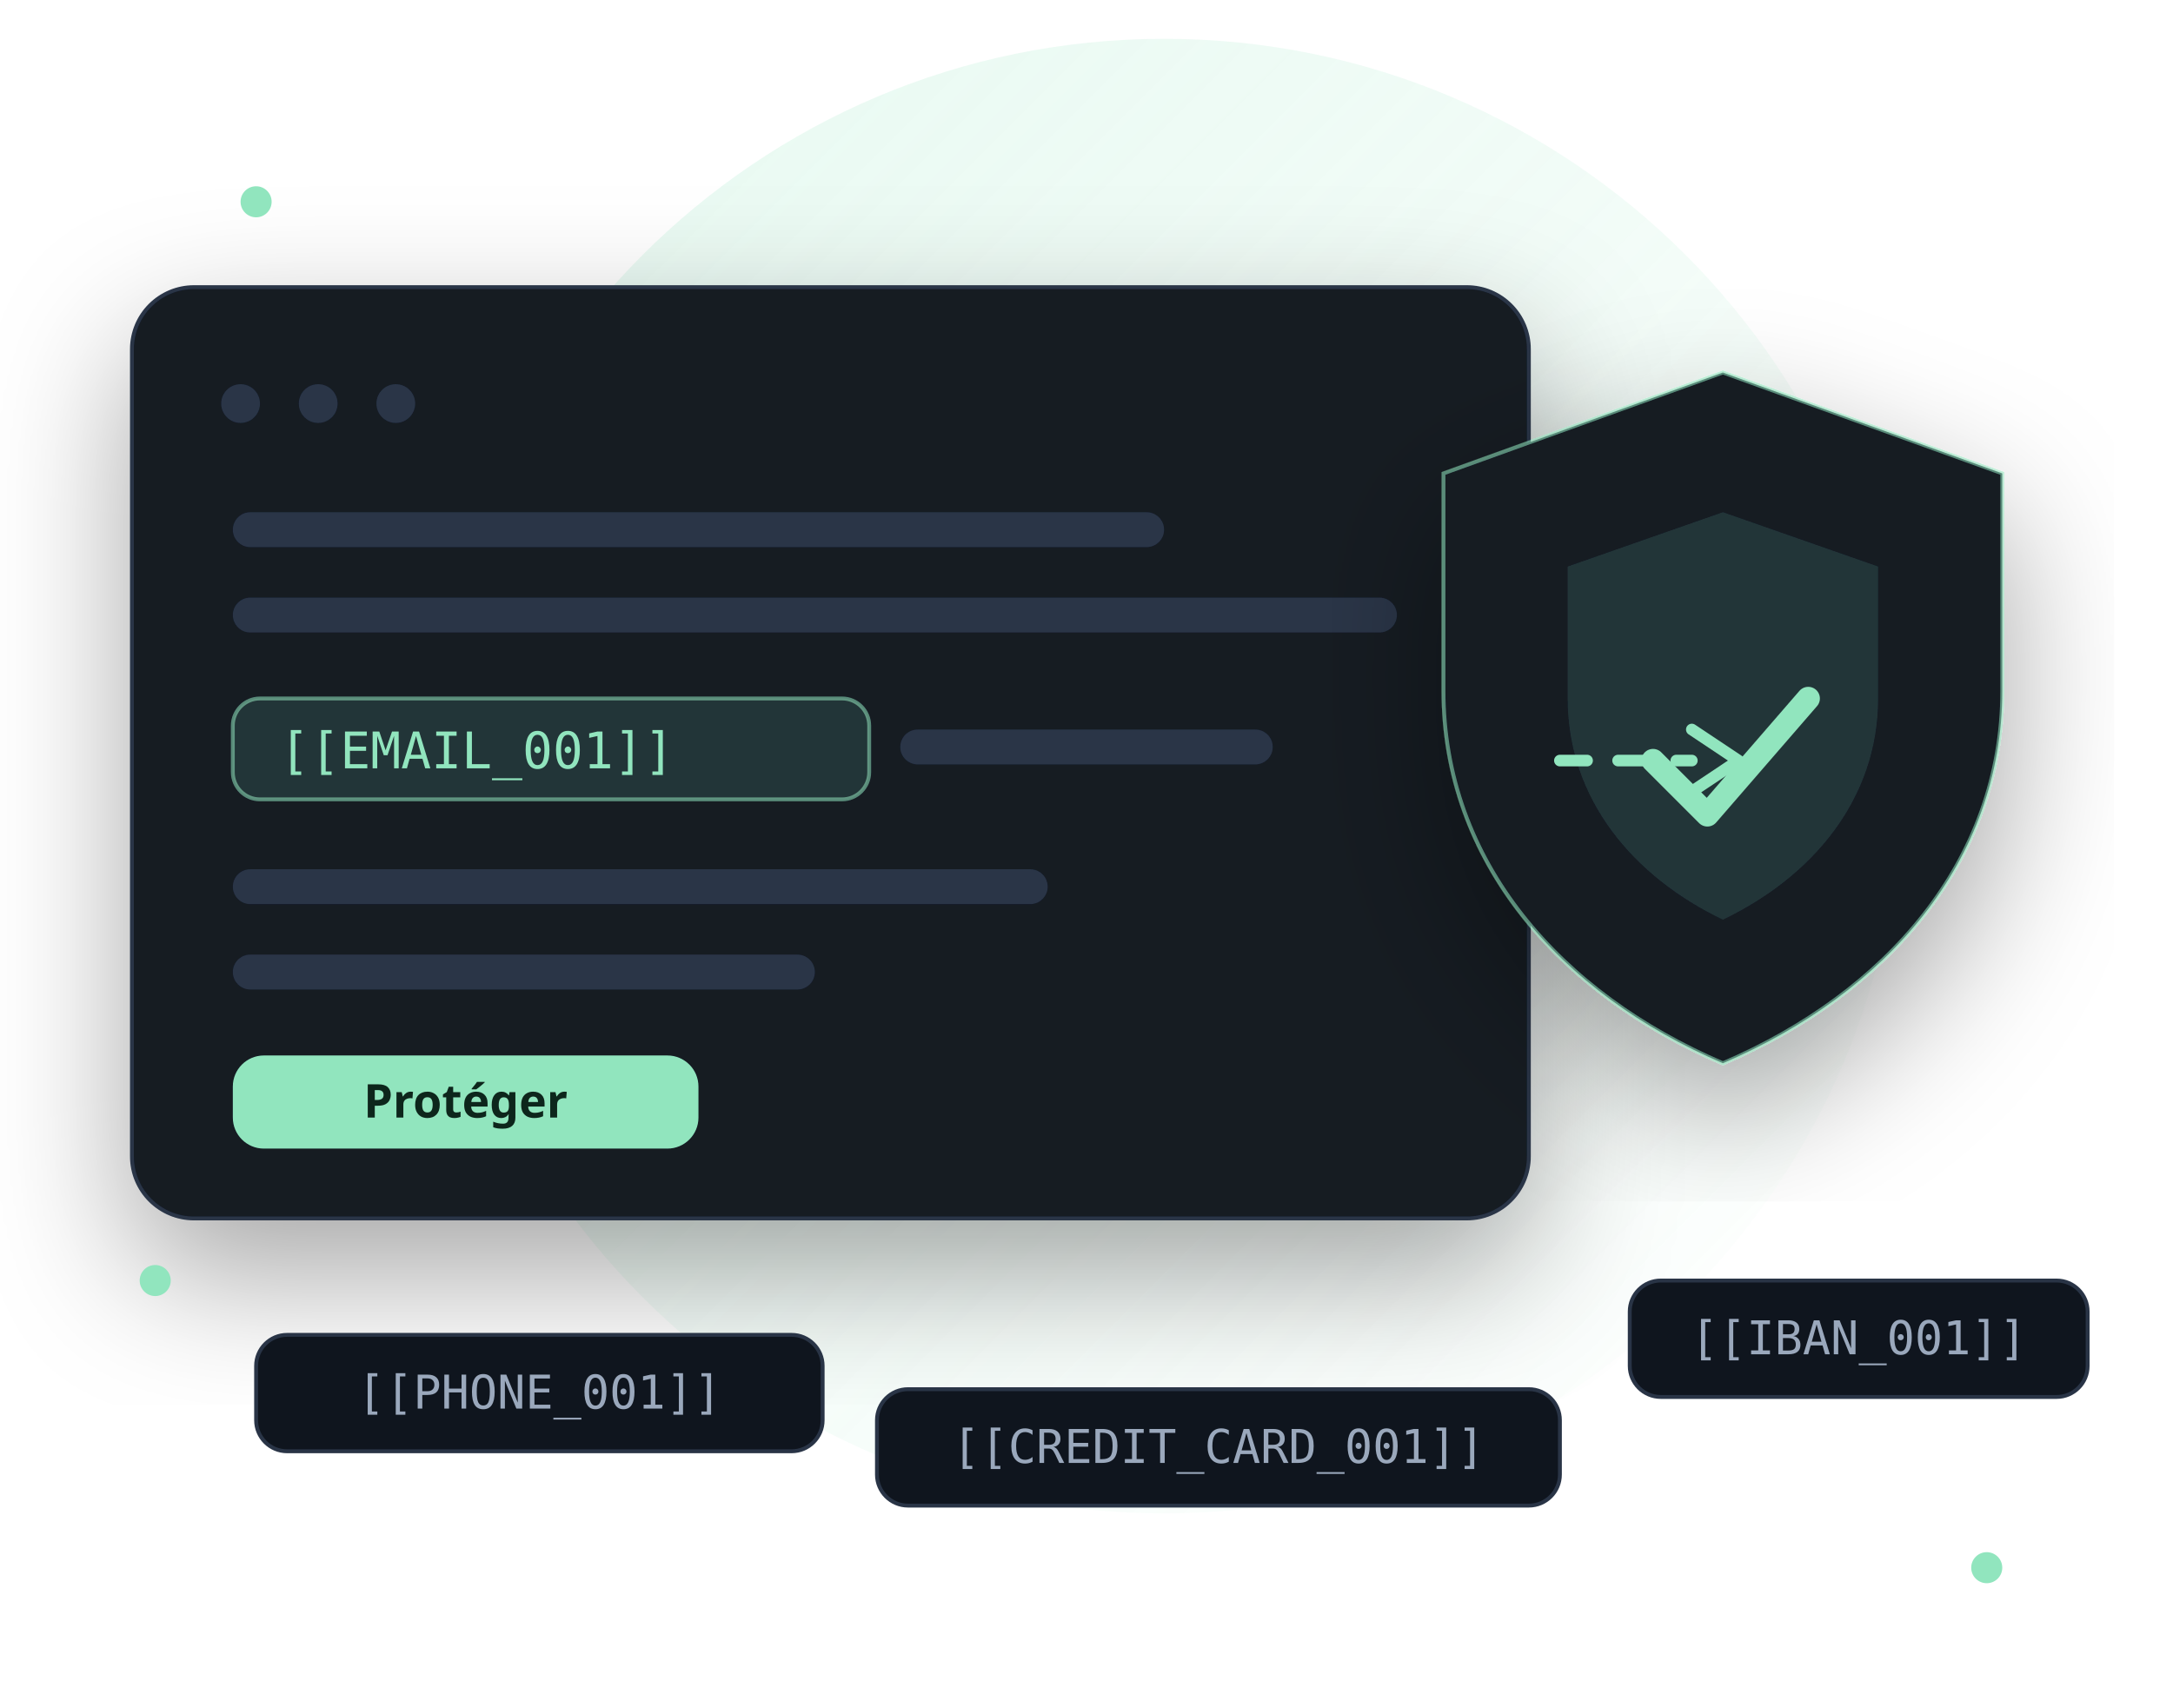
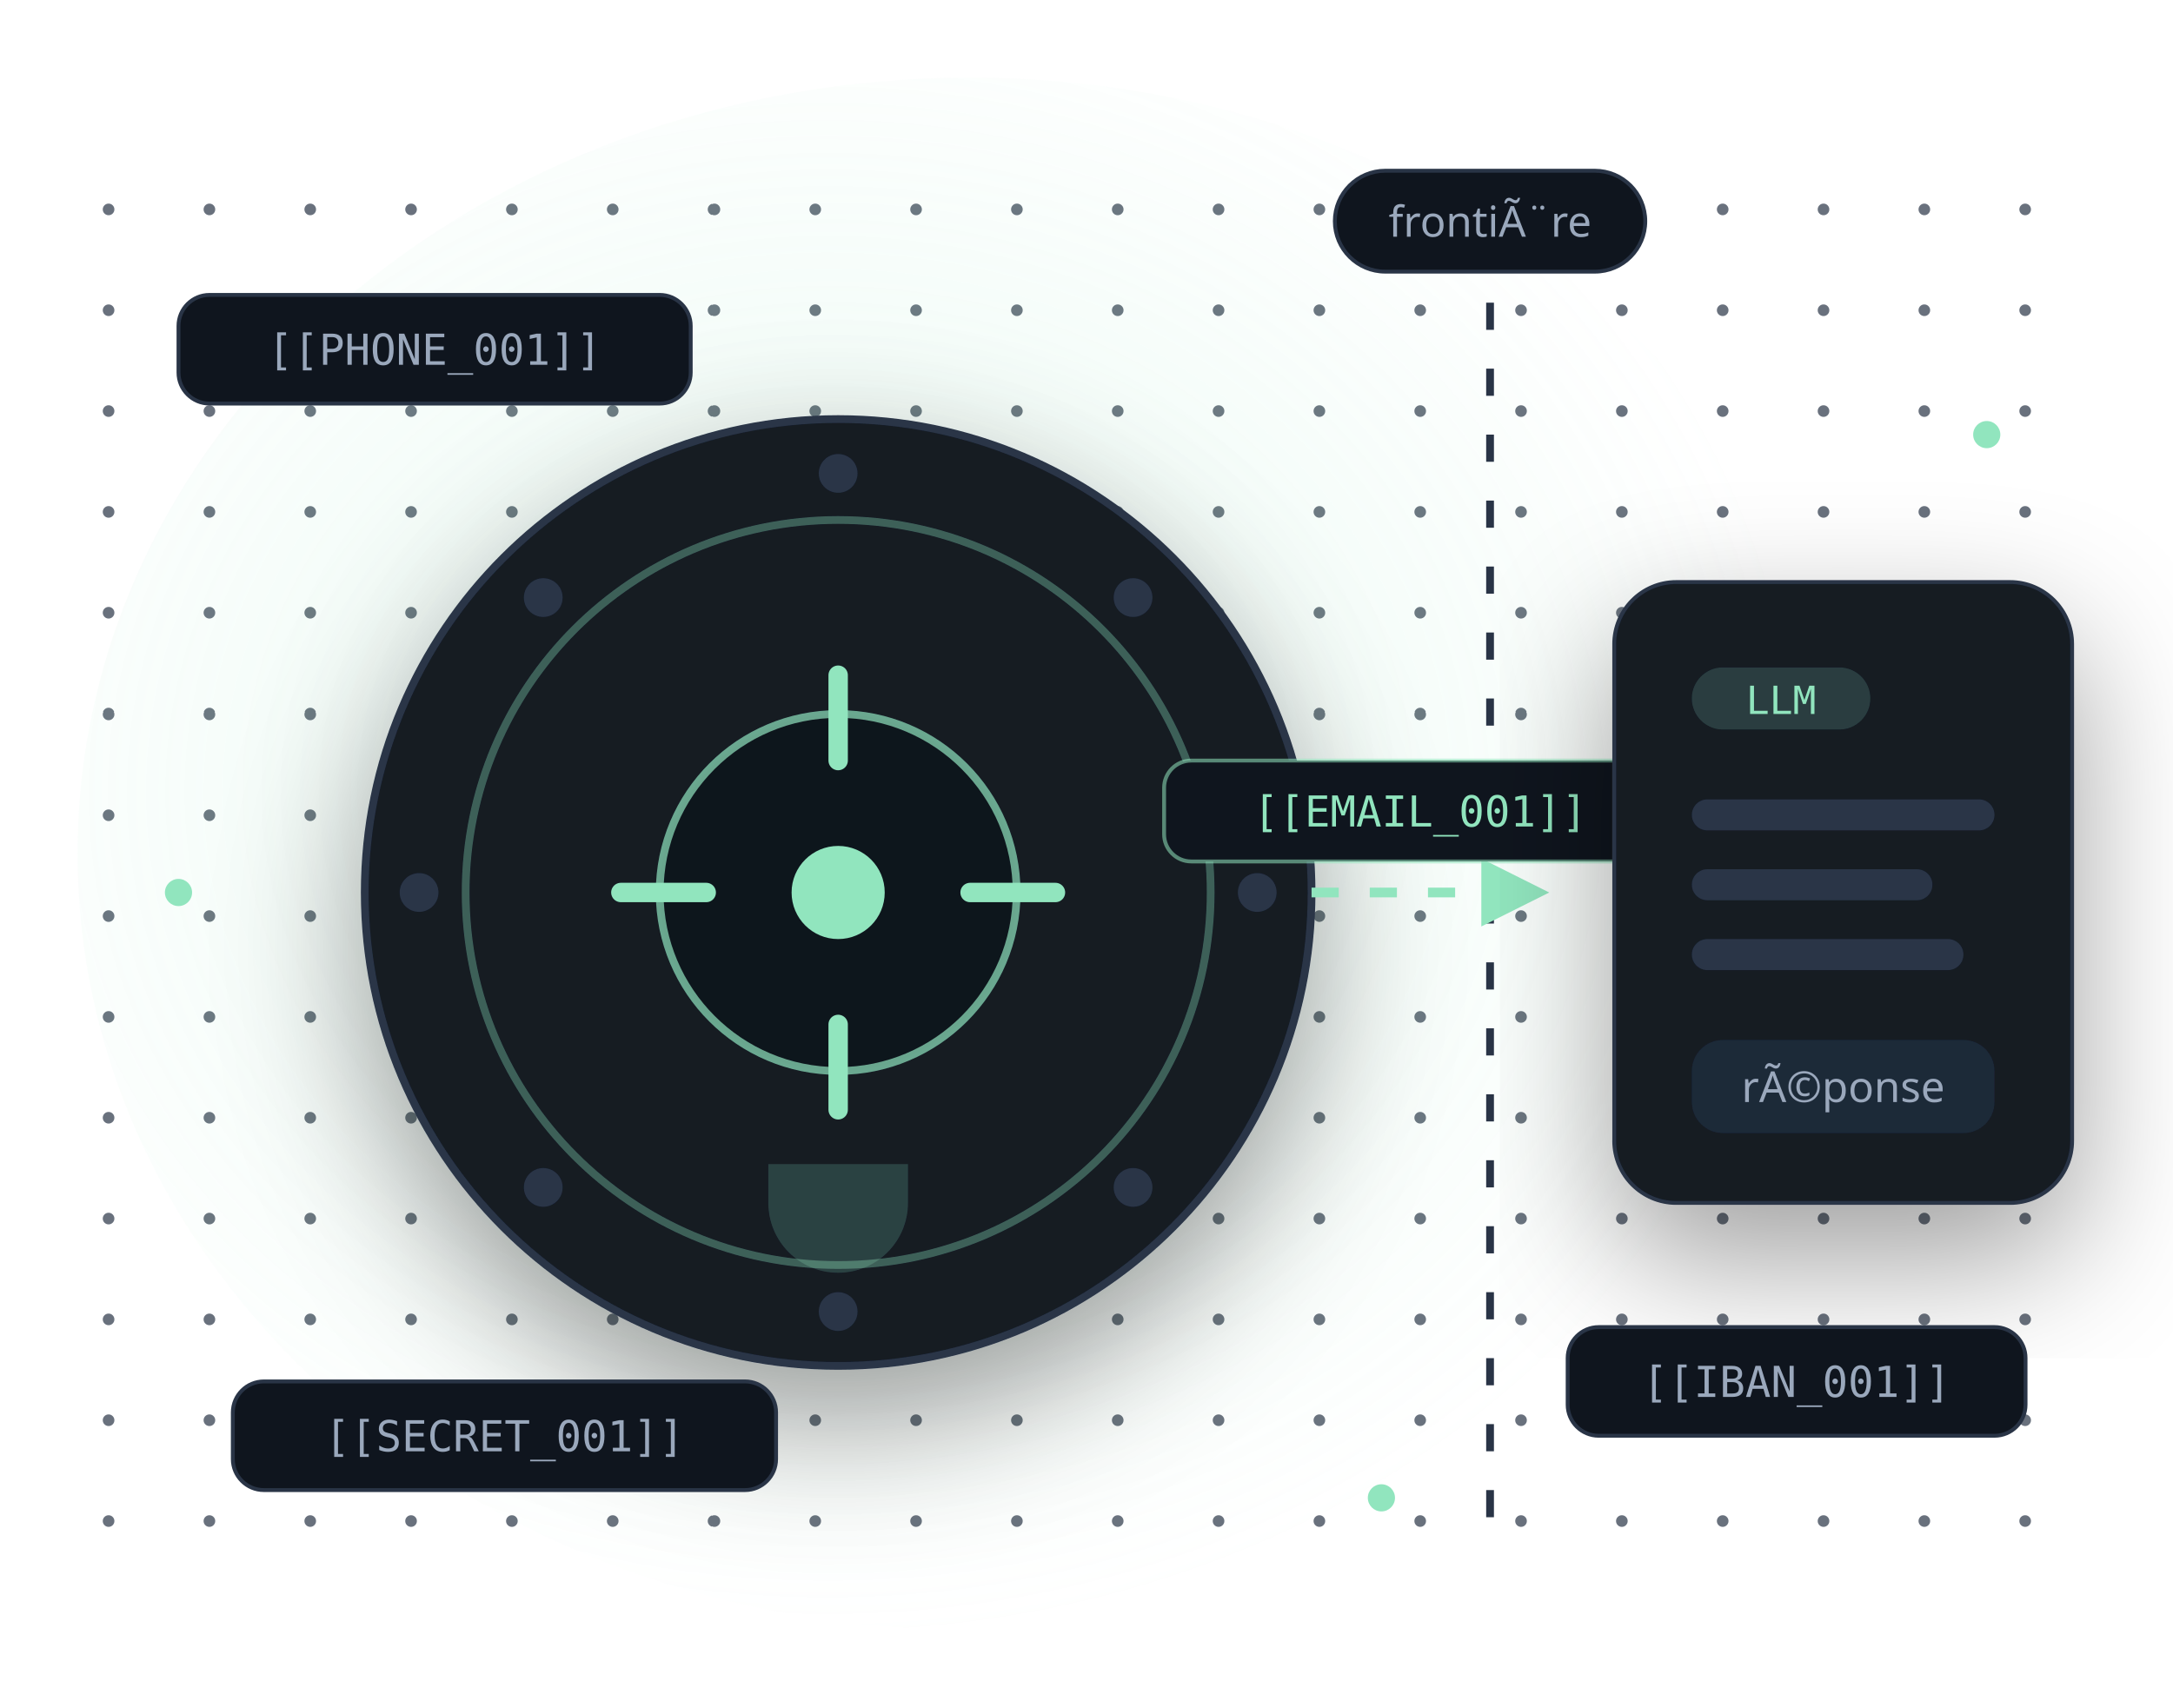
- <svg xmlns="http://www.w3.org/2000/svg" viewBox="0 0 560 440" width="560" height="440" role="img" aria-label="Illustration : un prompt est analysé, les données sensibles deviennent des jetons avant d'atteindre le modèle">
+ <svg xmlns="http://www.w3.org/2000/svg" viewBox="0 0 560 440" width="560" height="440" role="img" aria-label="Illustration : un coffre chiffrÃ© conserve les valeurs d'origine, seul un jeton traverse la frontiÃ¨re vers le modÃ¨le">
  <defs>
-     <linearGradient id="hglow" x1="0" y1="0" x2="1" y2="1">
-       <stop offset="0" stop-color="#91e5be" stop-opacity=".22" />
+     <radialGradient id="hglow2" cx="42%" cy="46%" r="55%">
+       <stop offset="0" stop-color="#91e5be" stop-opacity=".20" />
      <stop offset="1" stop-color="#91e5be" stop-opacity="0" />
-     </linearGradient>
-     <filter id="hshadow" x="-20%" y="-20%" width="140%" height="140%">
-       <feDropShadow dx="0" dy="14" stdDeviation="18" flood-color="#000" flood-opacity=".35" />
+     </radialGradient>
+     <pattern id="hdots" width="26" height="26" patternUnits="userSpaceOnUse">
+       <circle cx="2" cy="2" r="1.5" fill="#293446" />
+     </pattern>
+     <filter id="hshadow2" x="-25%" y="-25%" width="150%" height="150%">
+       <feDropShadow dx="0" dy="14" stdDeviation="18" flood-color="#000" flood-opacity=".38" />
    </filter>
+     <marker id="harrow" viewBox="0 0 10 10" refX="7" refY="5" markerWidth="7" markerHeight="7" orient="auto">
+       <path d="M0 0l10 5-10 5z" fill="#91e5be" />
+     </marker>
  </defs>
-   <circle cx="300" cy="200" r="190" fill="url(#hglow)" />
-   <g filter="url(#hshadow)">
-     <rect x="34" y="74" width="360" height="240" rx="16" fill="#131a24" stroke="#293446" />
-     <circle cx="62" cy="104" r="5" fill="#293446" />
-     <circle cx="82" cy="104" r="5" fill="#293446" />
-     <circle cx="102" cy="104" r="5" fill="#293446" />
-     <rect x="60" y="132" width="240" height="9" rx="4.5" fill="#293446" />
-     <rect x="60" y="154" width="300" height="9" rx="4.5" fill="#293446" />
-     <rect x="60" y="180" width="164" height="26" rx="7" fill="#91e5be" fill-opacity=".13" stroke="#91e5be" stroke-opacity=".55" />
-     <text x="72" y="198" font-family="ui-monospace, Consolas, monospace" font-size="13" fill="#91e5be">[[EMAIL_001]]</text>
-     <rect x="232" y="188" width="96" height="9" rx="4.5" fill="#293446" />
-     <rect x="60" y="224" width="210" height="9" rx="4.5" fill="#293446" />
-     <rect x="60" y="246" width="150" height="9" rx="4.5" fill="#293446" />
-     <rect x="60" y="272" width="120" height="24" rx="8" fill="#91e5be" />
-     <text x="120" y="288" text-anchor="middle" font-family="system-ui, sans-serif" font-size="12" font-weight="600" fill="#10271d">Protéger</text>
+   <rect x="20" y="30" width="520" height="380" rx="26" fill="url(#hdots)" opacity=".7" />
+   <ellipse cx="250" cy="220" rx="230" ry="200" fill="url(#hglow2)" />
+   <path d="M384 44v352" stroke="#293446" stroke-width="2" stroke-dasharray="7 10" />
+   <rect x="344" y="44" width="80" height="26" rx="13" fill="#0f151e" stroke="#293446" />
+   <text x="384" y="61" text-anchor="middle" font-family="system-ui, sans-serif" font-size="11" fill="#9aa8bc">frontiÃ¨re</text>
+   <g filter="url(#hshadow2)">
+     <circle cx="216" cy="230" r="122" fill="#131a24" stroke="#293446" stroke-width="2" />
+     <circle cx="216" cy="230" r="96" fill="none" stroke="#91e5be" stroke-opacity=".35" stroke-width="2" />
+     <g fill="#293446">
+       <circle cx="216" cy="122" r="5" />
+       <circle cx="216" cy="338" r="5" />
+       <circle cx="108" cy="230" r="5" />
+       <circle cx="324" cy="230" r="5" />
+       <circle cx="140" cy="154" r="5" />
+       <circle cx="292" cy="306" r="5" />
+       <circle cx="292" cy="154" r="5" />
+       <circle cx="140" cy="306" r="5" />
+     </g>
+     <circle cx="216" cy="230" r="46" fill="#0f151e" stroke="#91e5be" stroke-opacity=".7" stroke-width="2" />
+     <g stroke="#91e5be" stroke-width="5" stroke-linecap="round">
+       <path d="M216 196v-22" />
+       <path d="M216 264v22" />
+       <path d="M182 230h-22" />
+       <path d="M250 230h22" />
+     </g>
+     <circle cx="216" cy="230" r="12" fill="#91e5be" />
+     <path d="M198 300h36v10a18 18 0 01-36 0z" fill="#91e5be" fill-opacity=".2" />
  </g>
-   <g filter="url(#hshadow)">
-     <path d="M444 96l72 26v56c0 44-30 78-72 96-42-18-72-52-72-96v-56z" fill="#131a24" stroke="#91e5be" stroke-opacity=".55" />
-     <path d="M444 132l40 14v34c0 26-17 46-40 57-23-11-40-31-40-57v-34z" fill="#91e5be" fill-opacity=".14" />
-     <path d="M426 196l14 14 26-30" fill="none" stroke="#91e5be" stroke-width="6" stroke-linecap="round" stroke-linejoin="round" />
+   <path d="M338 230h56" stroke="#91e5be" stroke-width="2.5" stroke-dasharray="7 8" marker-end="url(#harrow)" />
+   <g font-family="ui-monospace, Consolas, monospace" font-size="11">
+     <rect x="300" y="196" width="132" height="26" rx="7" fill="#0f151e" stroke="#91e5be" stroke-opacity=".55" />
+     <text x="366" y="213" text-anchor="middle" fill="#91e5be">[[EMAIL_001]]</text>
  </g>
-   <path d="M402 196h34" stroke="#91e5be" stroke-width="3" stroke-linecap="round" stroke-dasharray="7 8" />
-   <path d="M436 188l12 8-12 8" fill="none" stroke="#91e5be" stroke-width="3" stroke-linecap="round" stroke-linejoin="round" />
-   <g font-family="ui-monospace, Consolas, monospace" font-size="12">
-     <rect x="66" y="344" width="146" height="30" rx="8" fill="#0f151e" stroke="#293446" />
-     <text x="139" y="363" text-anchor="middle" fill="#9aa8bc">[[PHONE_001]]</text>
-     <rect x="226" y="358" width="176" height="30" rx="8" fill="#0f151e" stroke="#293446" />
-     <text x="314" y="377" text-anchor="middle" fill="#9aa8bc">[[CREDIT_CARD_001]]</text>
-     <rect x="420" y="330" width="118" height="30" rx="8" fill="#0f151e" stroke="#293446" />
-     <text x="479" y="349" text-anchor="middle" fill="#9aa8bc">[[IBAN_001]]</text>
+   <g filter="url(#hshadow2)">
+     <rect x="416" y="150" width="118" height="160" rx="16" fill="#131a24" stroke="#293446" />
+     <rect x="436" y="172" width="46" height="16" rx="8" fill="#91e5be" fill-opacity=".18" />
+     <text x="459" y="184" text-anchor="middle" font-family="ui-monospace, Consolas, monospace" font-size="10" fill="#91e5be">LLM</text>
+     <rect x="436" y="206" width="78" height="8" rx="4" fill="#293446" />
+     <rect x="436" y="224" width="62" height="8" rx="4" fill="#293446" />
+     <rect x="436" y="242" width="70" height="8" rx="4" fill="#293446" />
+     <rect x="436" y="268" width="78" height="24" rx="8" fill="#1d2938" />
+     <text x="475" y="284" text-anchor="middle" font-family="system-ui, sans-serif" font-size="11" fill="#9aa8bc">rÃ©ponse</text>
+   </g>
+   <g font-family="ui-monospace, Consolas, monospace" font-size="11">
+     <rect x="46" y="76" width="132" height="28" rx="8" fill="#0f151e" stroke="#293446" />
+     <text x="112" y="94" text-anchor="middle" fill="#9aa8bc">[[PHONE_001]]</text>
+     <rect x="404" y="342" width="118" height="28" rx="8" fill="#0f151e" stroke="#293446" />
+     <text x="463" y="360" text-anchor="middle" fill="#9aa8bc">[[IBAN_001]]</text>
+     <rect x="60" y="356" width="140" height="28" rx="8" fill="#0f151e" stroke="#293446" />
+     <text x="130" y="374" text-anchor="middle" fill="#9aa8bc">[[SECRET_001]]</text>
  </g>
  <g fill="#91e5be">
-     <circle cx="66" cy="52" r="4" />
-     <circle cx="512" cy="404" r="4" />
-     <circle cx="40" cy="330" r="4" />
+     <circle cx="46" cy="230" r="3.5" />
+     <circle cx="512" cy="112" r="3.5" />
+     <circle cx="356" cy="386" r="3.5" />
  </g>
</svg>
